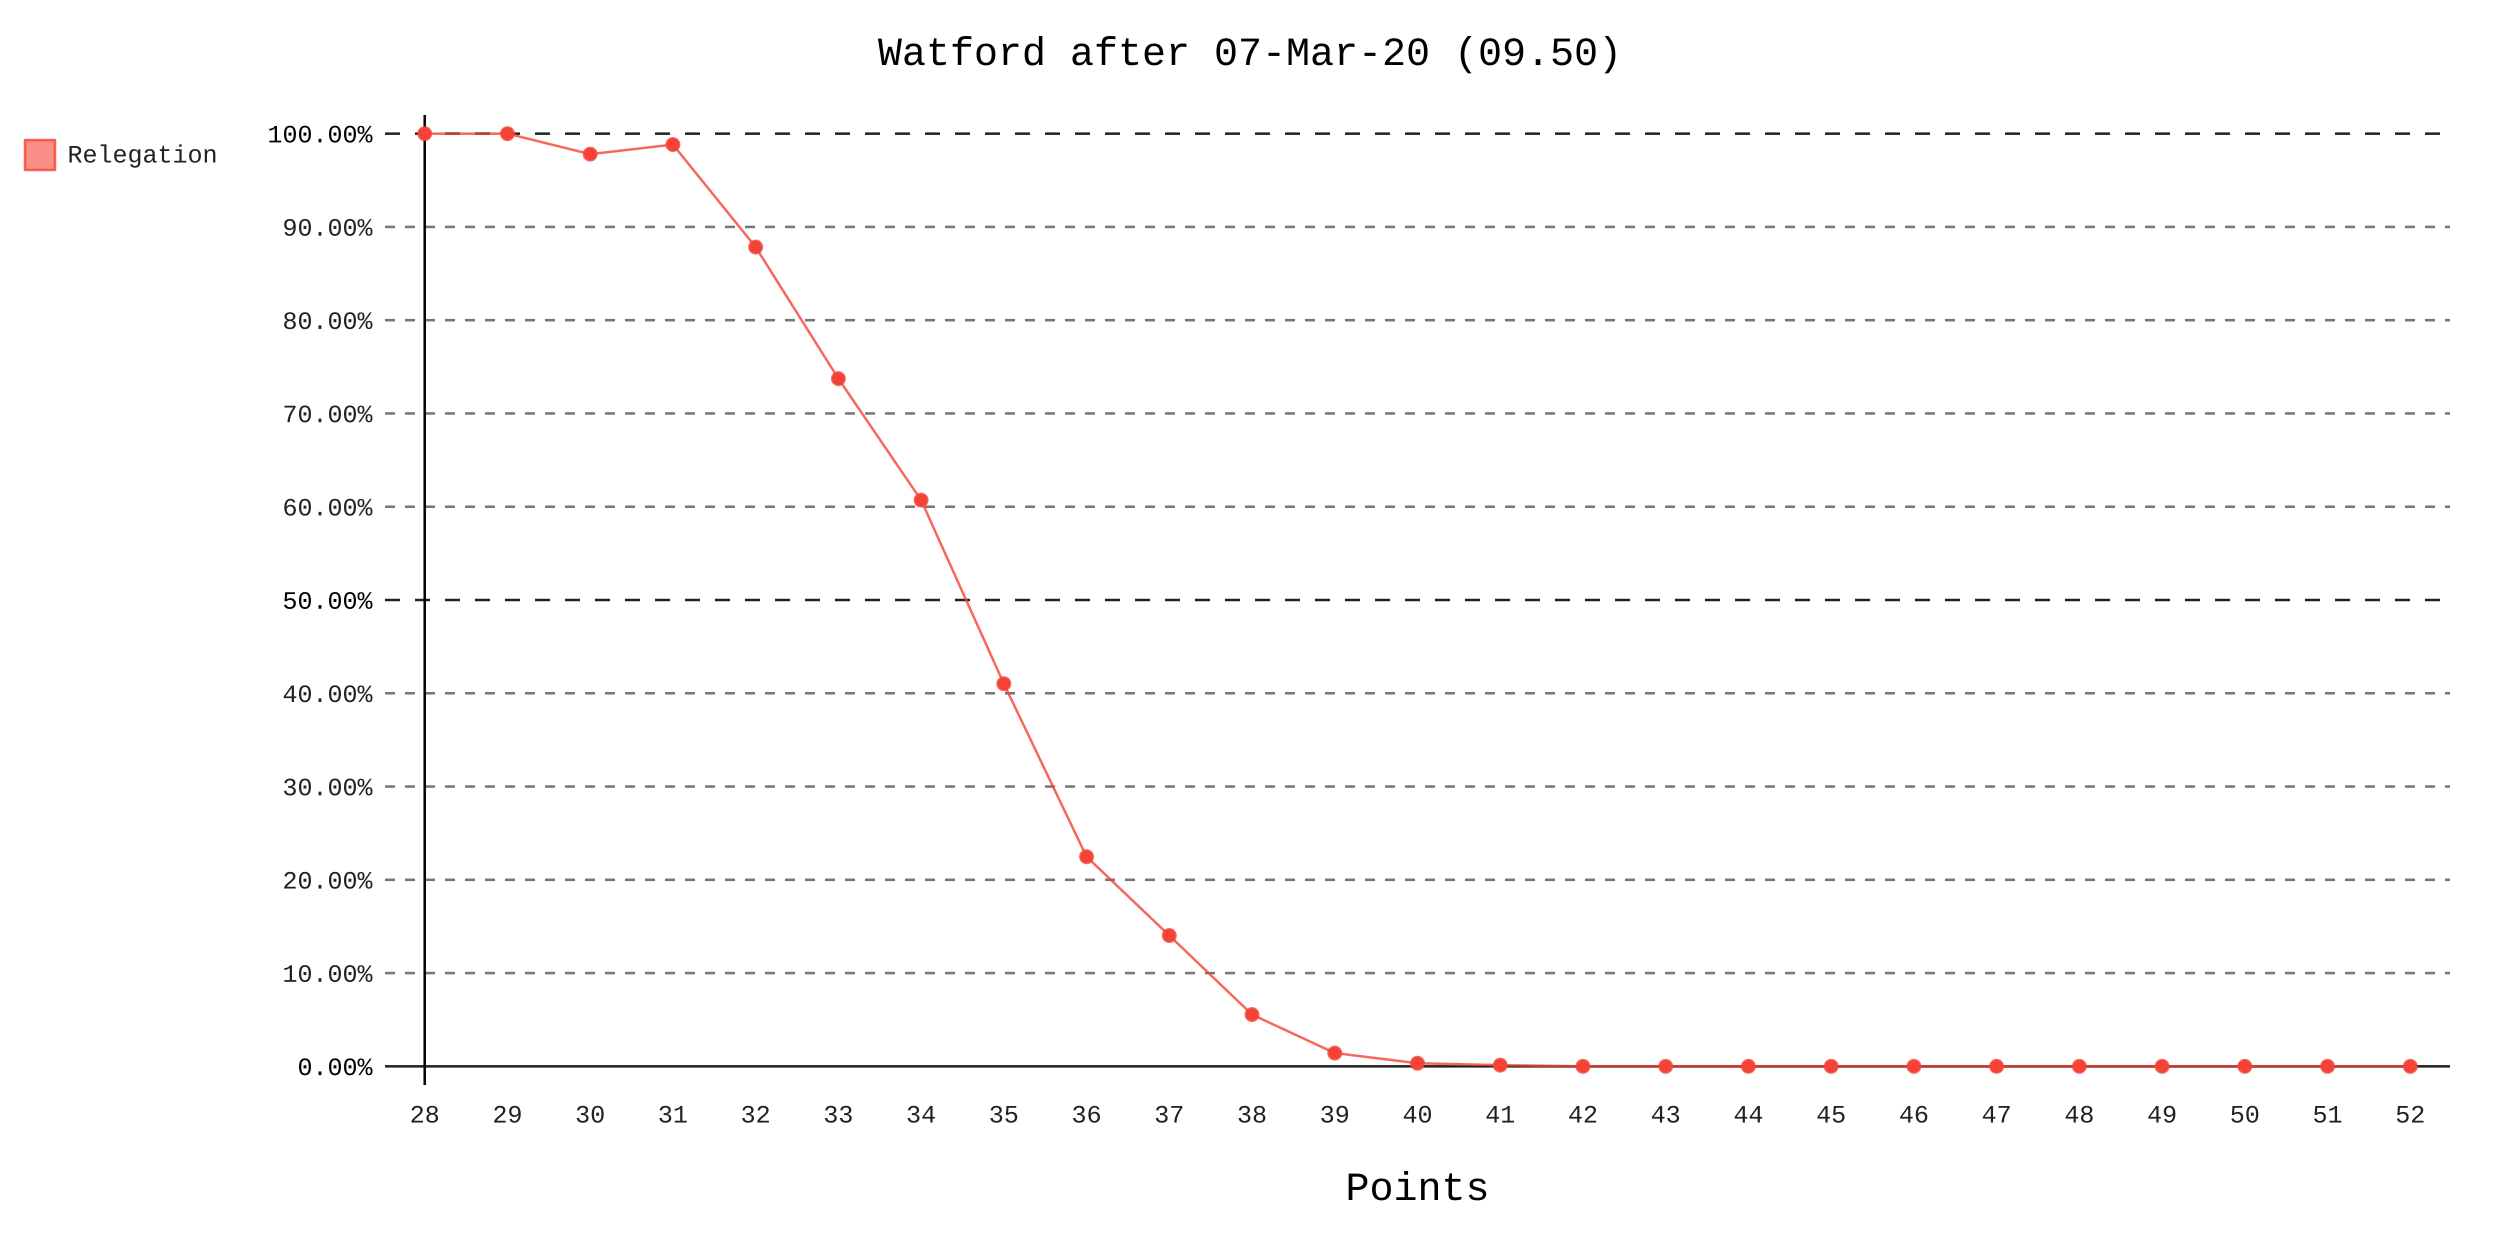
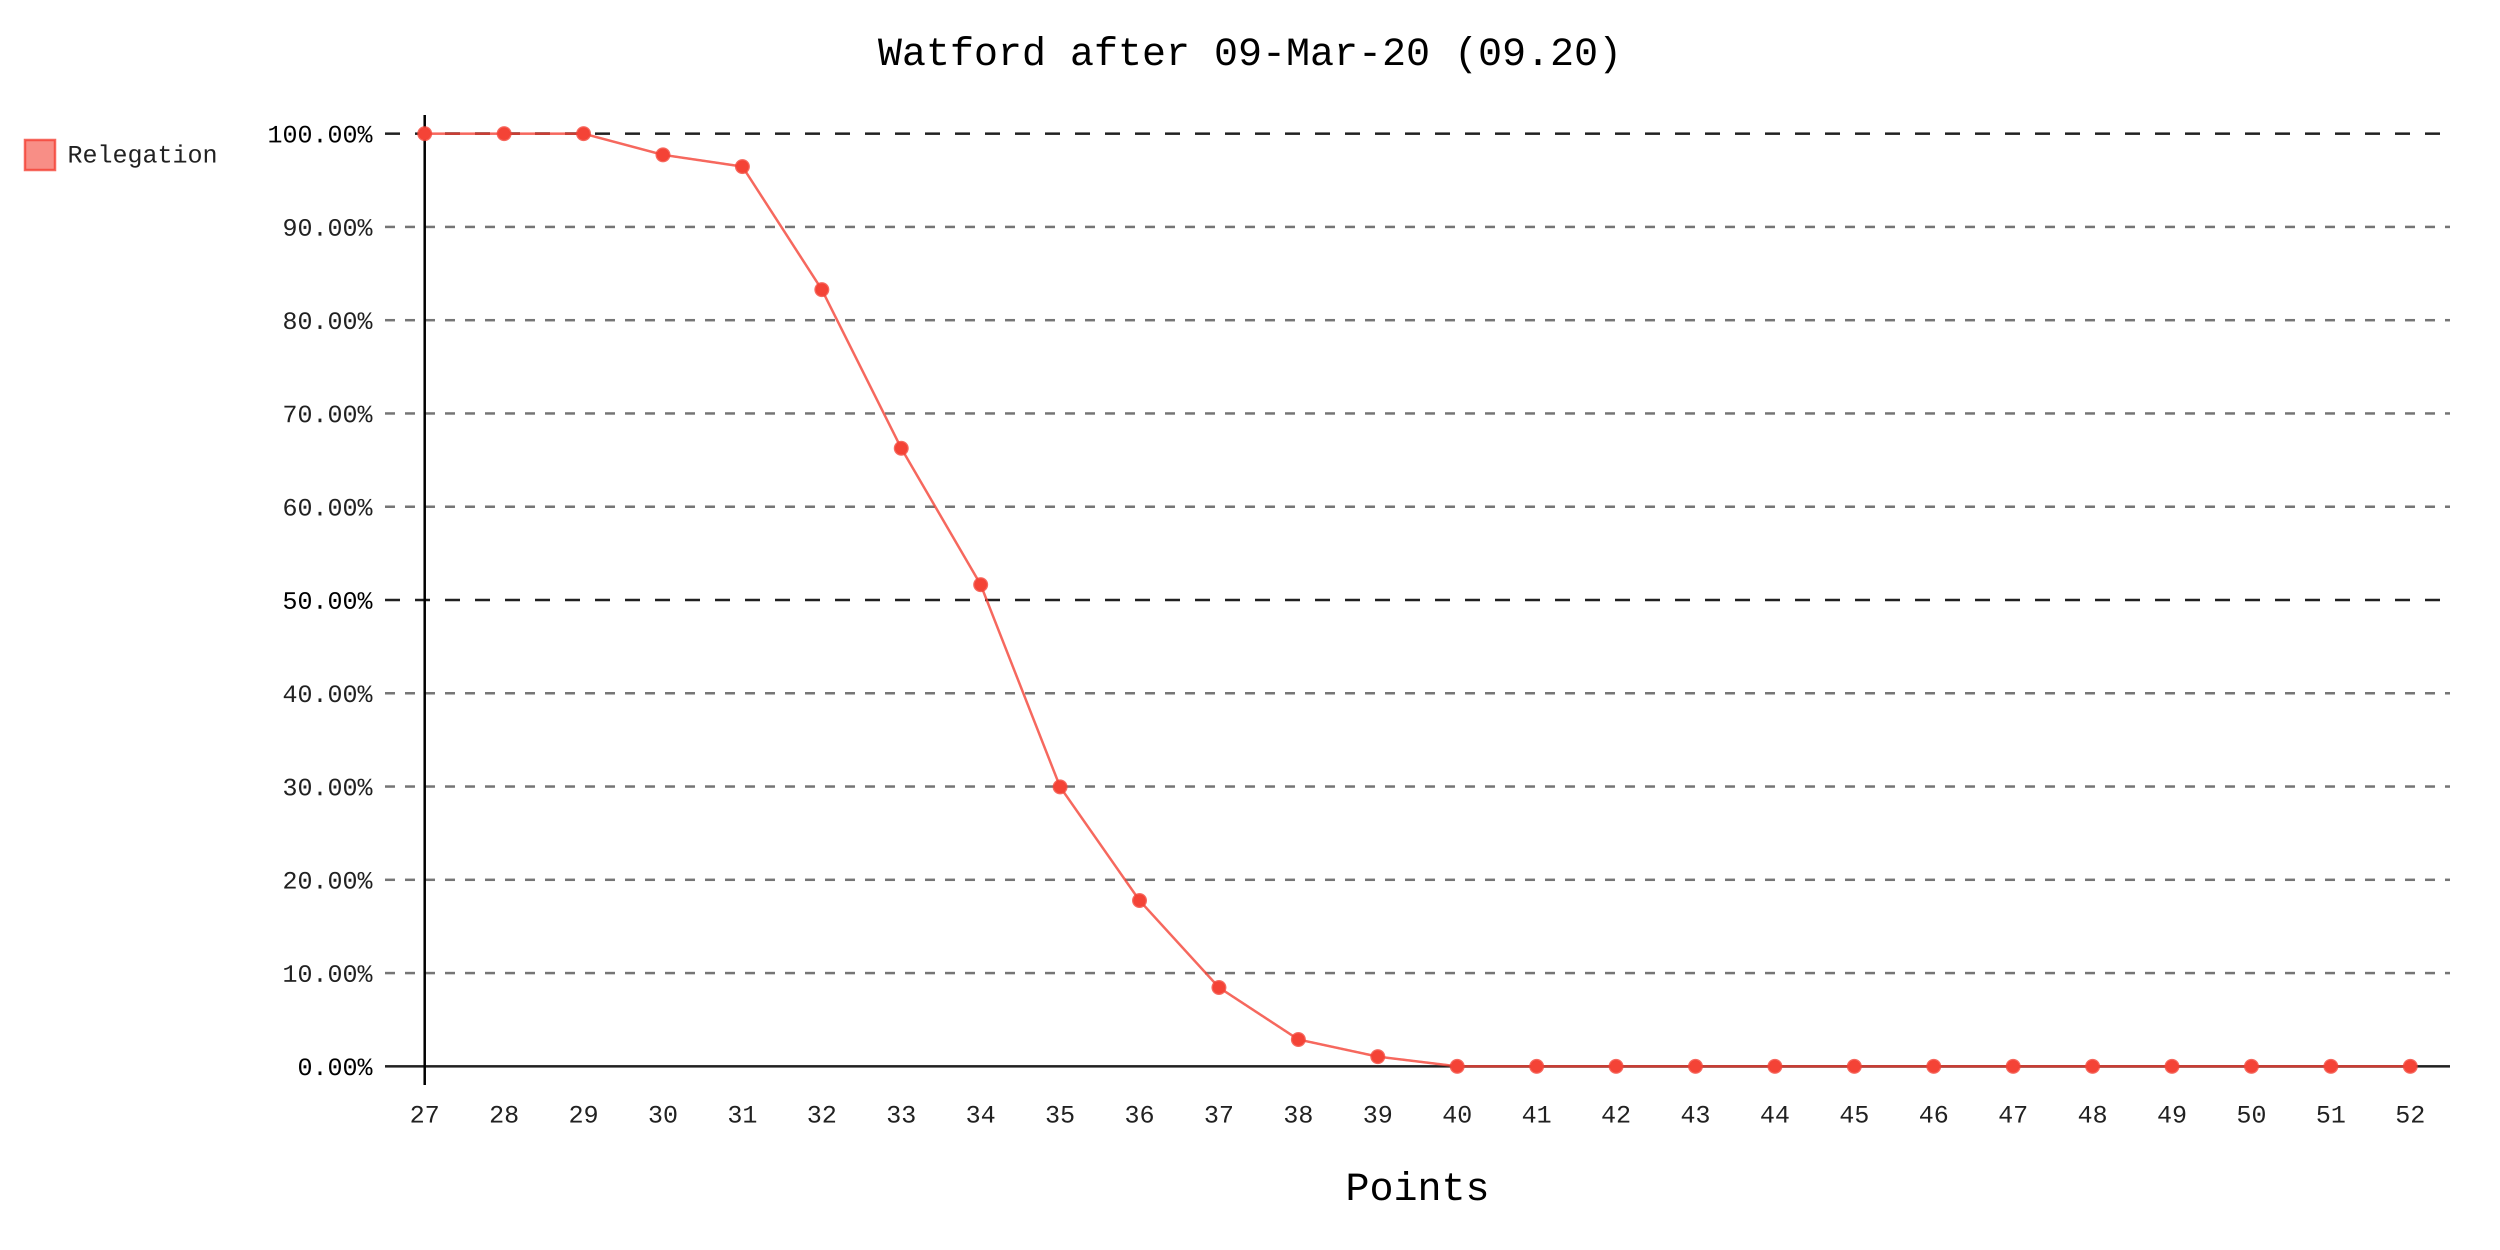
- <svg xmlns="http://www.w3.org/2000/svg" class="pygal-chart" id="chart-b715dfc7-3601-4cd7-a7ca-10dcf4858312" viewBox="0 0 1000 500">
+ <svg xmlns="http://www.w3.org/2000/svg" class="pygal-chart" id="chart-f576d571-8b3b-4ec8-ac7c-74a879b56f99" viewBox="0 0 1000 500">
  <defs>
-     <style type="text/css">#chart-b715dfc7-3601-4cd7-a7ca-10dcf4858312{-webkit-user-select:none;-webkit-font-smoothing:antialiased;font-family:Consolas,"Liberation Mono",Menlo,Courier,monospace}#chart-b715dfc7-3601-4cd7-a7ca-10dcf4858312 .title{font-family:Consolas,"Liberation Mono",Menlo,Courier,monospace;font-size:16px}#chart-b715dfc7-3601-4cd7-a7ca-10dcf4858312 .legends .legend text{font-family:Consolas,"Liberation Mono",Menlo,Courier,monospace;font-size:10px}#chart-b715dfc7-3601-4cd7-a7ca-10dcf4858312 .axis text{font-family:Consolas,"Liberation Mono",Menlo,Courier,monospace;font-size:10px}#chart-b715dfc7-3601-4cd7-a7ca-10dcf4858312 .axis text.major{font-family:Consolas,"Liberation Mono",Menlo,Courier,monospace;font-size:10px}#chart-b715dfc7-3601-4cd7-a7ca-10dcf4858312 .text-overlay text.value{font-family:Consolas,"Liberation Mono",Menlo,Courier,monospace;font-size:16px}#chart-b715dfc7-3601-4cd7-a7ca-10dcf4858312 .text-overlay text.label{font-family:Consolas,"Liberation Mono",Menlo,Courier,monospace;font-size:10px}#chart-b715dfc7-3601-4cd7-a7ca-10dcf4858312 .tooltip{font-family:Consolas,"Liberation Mono",Menlo,Courier,monospace;font-size:14px}#chart-b715dfc7-3601-4cd7-a7ca-10dcf4858312 text.no_data{font-family:Consolas,"Liberation Mono",Menlo,Courier,monospace;font-size:64px}
- #chart-b715dfc7-3601-4cd7-a7ca-10dcf4858312{background-color:transparent}#chart-b715dfc7-3601-4cd7-a7ca-10dcf4858312 path,#chart-b715dfc7-3601-4cd7-a7ca-10dcf4858312 line,#chart-b715dfc7-3601-4cd7-a7ca-10dcf4858312 rect,#chart-b715dfc7-3601-4cd7-a7ca-10dcf4858312 circle{-webkit-transition:400ms ease-in;-moz-transition:400ms ease-in;transition:400ms ease-in}#chart-b715dfc7-3601-4cd7-a7ca-10dcf4858312 .graph &gt; .background{fill:transparent}#chart-b715dfc7-3601-4cd7-a7ca-10dcf4858312 .plot &gt; .background{fill:transparent}#chart-b715dfc7-3601-4cd7-a7ca-10dcf4858312 .graph{fill:rgba(0,0,0,.87)}#chart-b715dfc7-3601-4cd7-a7ca-10dcf4858312 text.no_data{fill:rgba(0,0,0,1)}#chart-b715dfc7-3601-4cd7-a7ca-10dcf4858312 .title{fill:rgba(0,0,0,1)}#chart-b715dfc7-3601-4cd7-a7ca-10dcf4858312 .legends .legend text{fill:rgba(0,0,0,.87)}#chart-b715dfc7-3601-4cd7-a7ca-10dcf4858312 .legends .legend:hover text{fill:rgba(0,0,0,1)}#chart-b715dfc7-3601-4cd7-a7ca-10dcf4858312 .axis .line{stroke:rgba(0,0,0,1)}#chart-b715dfc7-3601-4cd7-a7ca-10dcf4858312 .axis .guide.line{stroke:rgba(0,0,0,.54)}#chart-b715dfc7-3601-4cd7-a7ca-10dcf4858312 .axis .major.line{stroke:rgba(0,0,0,.87)}#chart-b715dfc7-3601-4cd7-a7ca-10dcf4858312 .axis text.major{fill:rgba(0,0,0,1)}#chart-b715dfc7-3601-4cd7-a7ca-10dcf4858312 .axis.y .guides:hover .guide.line,#chart-b715dfc7-3601-4cd7-a7ca-10dcf4858312 .line-graph .axis.x .guides:hover .guide.line,#chart-b715dfc7-3601-4cd7-a7ca-10dcf4858312 .stackedline-graph .axis.x .guides:hover .guide.line,#chart-b715dfc7-3601-4cd7-a7ca-10dcf4858312 .xy-graph .axis.x .guides:hover .guide.line{stroke:rgba(0,0,0,1)}#chart-b715dfc7-3601-4cd7-a7ca-10dcf4858312 .axis .guides:hover text{fill:rgba(0,0,0,1)}#chart-b715dfc7-3601-4cd7-a7ca-10dcf4858312 .reactive{fill-opacity:.6;stroke-opacity:.8}#chart-b715dfc7-3601-4cd7-a7ca-10dcf4858312 .ci{stroke:rgba(0,0,0,.87)}#chart-b715dfc7-3601-4cd7-a7ca-10dcf4858312 .reactive.active,#chart-b715dfc7-3601-4cd7-a7ca-10dcf4858312 .active .reactive{fill-opacity:.9;stroke-opacity:.9;stroke-width:4}#chart-b715dfc7-3601-4cd7-a7ca-10dcf4858312 .ci .reactive.active{stroke-width:1.5}#chart-b715dfc7-3601-4cd7-a7ca-10dcf4858312 .series text{fill:rgba(0,0,0,1)}#chart-b715dfc7-3601-4cd7-a7ca-10dcf4858312 .tooltip rect{fill:transparent;stroke:rgba(0,0,0,1);-webkit-transition:opacity 400ms ease-in;-moz-transition:opacity 400ms ease-in;transition:opacity 400ms ease-in}#chart-b715dfc7-3601-4cd7-a7ca-10dcf4858312 .tooltip .label{fill:rgba(0,0,0,.87)}#chart-b715dfc7-3601-4cd7-a7ca-10dcf4858312 .tooltip .label{fill:rgba(0,0,0,.87)}#chart-b715dfc7-3601-4cd7-a7ca-10dcf4858312 .tooltip .legend{font-size:.8em;fill:rgba(0,0,0,.54)}#chart-b715dfc7-3601-4cd7-a7ca-10dcf4858312 .tooltip .x_label{font-size:.6em;fill:rgba(0,0,0,1)}#chart-b715dfc7-3601-4cd7-a7ca-10dcf4858312 .tooltip .xlink{font-size:.5em;text-decoration:underline}#chart-b715dfc7-3601-4cd7-a7ca-10dcf4858312 .tooltip .value{font-size:1.5em}#chart-b715dfc7-3601-4cd7-a7ca-10dcf4858312 .bound{font-size:.5em}#chart-b715dfc7-3601-4cd7-a7ca-10dcf4858312 .max-value{font-size:.75em;fill:rgba(0,0,0,.54)}#chart-b715dfc7-3601-4cd7-a7ca-10dcf4858312 .map-element{fill:transparent;stroke:rgba(0,0,0,.54) !important}#chart-b715dfc7-3601-4cd7-a7ca-10dcf4858312 .map-element .reactive{fill-opacity:inherit;stroke-opacity:inherit}#chart-b715dfc7-3601-4cd7-a7ca-10dcf4858312 .color-0,#chart-b715dfc7-3601-4cd7-a7ca-10dcf4858312 .color-0 a:visited{stroke:#F44336;fill:#F44336}#chart-b715dfc7-3601-4cd7-a7ca-10dcf4858312 .text-overlay .color-0 text{fill:black}
- #chart-b715dfc7-3601-4cd7-a7ca-10dcf4858312 text.no_data{text-anchor:middle}#chart-b715dfc7-3601-4cd7-a7ca-10dcf4858312 .guide.line{fill:none}#chart-b715dfc7-3601-4cd7-a7ca-10dcf4858312 .centered{text-anchor:middle}#chart-b715dfc7-3601-4cd7-a7ca-10dcf4858312 .title{text-anchor:middle}#chart-b715dfc7-3601-4cd7-a7ca-10dcf4858312 .legends .legend text{fill-opacity:1}#chart-b715dfc7-3601-4cd7-a7ca-10dcf4858312 .axis.x text{text-anchor:middle}#chart-b715dfc7-3601-4cd7-a7ca-10dcf4858312 .axis.x:not(.web) text[transform]{text-anchor:start}#chart-b715dfc7-3601-4cd7-a7ca-10dcf4858312 .axis.x:not(.web) text[transform].backwards{text-anchor:end}#chart-b715dfc7-3601-4cd7-a7ca-10dcf4858312 .axis.y text{text-anchor:end}#chart-b715dfc7-3601-4cd7-a7ca-10dcf4858312 .axis.y text[transform].backwards{text-anchor:start}#chart-b715dfc7-3601-4cd7-a7ca-10dcf4858312 .axis.y2 text{text-anchor:start}#chart-b715dfc7-3601-4cd7-a7ca-10dcf4858312 .axis.y2 text[transform].backwards{text-anchor:end}#chart-b715dfc7-3601-4cd7-a7ca-10dcf4858312 .axis .guide.line{stroke-dasharray:4,4}#chart-b715dfc7-3601-4cd7-a7ca-10dcf4858312 .axis .major.guide.line{stroke-dasharray:6,6}#chart-b715dfc7-3601-4cd7-a7ca-10dcf4858312 .horizontal .axis.y .guide.line,#chart-b715dfc7-3601-4cd7-a7ca-10dcf4858312 .horizontal .axis.y2 .guide.line,#chart-b715dfc7-3601-4cd7-a7ca-10dcf4858312 .vertical .axis.x .guide.line{opacity:0}#chart-b715dfc7-3601-4cd7-a7ca-10dcf4858312 .horizontal .axis.always_show .guide.line,#chart-b715dfc7-3601-4cd7-a7ca-10dcf4858312 .vertical .axis.always_show .guide.line{opacity:1 !important}#chart-b715dfc7-3601-4cd7-a7ca-10dcf4858312 .axis.y .guides:hover .guide.line,#chart-b715dfc7-3601-4cd7-a7ca-10dcf4858312 .axis.y2 .guides:hover .guide.line,#chart-b715dfc7-3601-4cd7-a7ca-10dcf4858312 .axis.x .guides:hover .guide.line{opacity:1}#chart-b715dfc7-3601-4cd7-a7ca-10dcf4858312 .axis .guides:hover text{opacity:1}#chart-b715dfc7-3601-4cd7-a7ca-10dcf4858312 .nofill{fill:none}#chart-b715dfc7-3601-4cd7-a7ca-10dcf4858312 .subtle-fill{fill-opacity:.2}#chart-b715dfc7-3601-4cd7-a7ca-10dcf4858312 .dot{stroke-width:1px;fill-opacity:1}#chart-b715dfc7-3601-4cd7-a7ca-10dcf4858312 .dot.active{stroke-width:5px}#chart-b715dfc7-3601-4cd7-a7ca-10dcf4858312 .dot.negative{fill:transparent}#chart-b715dfc7-3601-4cd7-a7ca-10dcf4858312 text,#chart-b715dfc7-3601-4cd7-a7ca-10dcf4858312 tspan{stroke:none !important}#chart-b715dfc7-3601-4cd7-a7ca-10dcf4858312 .series text.active{opacity:1}#chart-b715dfc7-3601-4cd7-a7ca-10dcf4858312 .tooltip rect{fill-opacity:.95;stroke-width:.5}#chart-b715dfc7-3601-4cd7-a7ca-10dcf4858312 .tooltip text{fill-opacity:1}#chart-b715dfc7-3601-4cd7-a7ca-10dcf4858312 .showable{visibility:hidden}#chart-b715dfc7-3601-4cd7-a7ca-10dcf4858312 .showable.shown{visibility:visible}#chart-b715dfc7-3601-4cd7-a7ca-10dcf4858312 .gauge-background{fill:rgba(229,229,229,1);stroke:none}#chart-b715dfc7-3601-4cd7-a7ca-10dcf4858312 .bg-lines{stroke:transparent;stroke-width:2px}</style>
+     <style type="text/css">#chart-f576d571-8b3b-4ec8-ac7c-74a879b56f99{-webkit-user-select:none;-webkit-font-smoothing:antialiased;font-family:Consolas,"Liberation Mono",Menlo,Courier,monospace}#chart-f576d571-8b3b-4ec8-ac7c-74a879b56f99 .title{font-family:Consolas,"Liberation Mono",Menlo,Courier,monospace;font-size:16px}#chart-f576d571-8b3b-4ec8-ac7c-74a879b56f99 .legends .legend text{font-family:Consolas,"Liberation Mono",Menlo,Courier,monospace;font-size:10px}#chart-f576d571-8b3b-4ec8-ac7c-74a879b56f99 .axis text{font-family:Consolas,"Liberation Mono",Menlo,Courier,monospace;font-size:10px}#chart-f576d571-8b3b-4ec8-ac7c-74a879b56f99 .axis text.major{font-family:Consolas,"Liberation Mono",Menlo,Courier,monospace;font-size:10px}#chart-f576d571-8b3b-4ec8-ac7c-74a879b56f99 .text-overlay text.value{font-family:Consolas,"Liberation Mono",Menlo,Courier,monospace;font-size:16px}#chart-f576d571-8b3b-4ec8-ac7c-74a879b56f99 .text-overlay text.label{font-family:Consolas,"Liberation Mono",Menlo,Courier,monospace;font-size:10px}#chart-f576d571-8b3b-4ec8-ac7c-74a879b56f99 .tooltip{font-family:Consolas,"Liberation Mono",Menlo,Courier,monospace;font-size:14px}#chart-f576d571-8b3b-4ec8-ac7c-74a879b56f99 text.no_data{font-family:Consolas,"Liberation Mono",Menlo,Courier,monospace;font-size:64px}
+ #chart-f576d571-8b3b-4ec8-ac7c-74a879b56f99{background-color:transparent}#chart-f576d571-8b3b-4ec8-ac7c-74a879b56f99 path,#chart-f576d571-8b3b-4ec8-ac7c-74a879b56f99 line,#chart-f576d571-8b3b-4ec8-ac7c-74a879b56f99 rect,#chart-f576d571-8b3b-4ec8-ac7c-74a879b56f99 circle{-webkit-transition:400ms ease-in;-moz-transition:400ms ease-in;transition:400ms ease-in}#chart-f576d571-8b3b-4ec8-ac7c-74a879b56f99 .graph &gt; .background{fill:transparent}#chart-f576d571-8b3b-4ec8-ac7c-74a879b56f99 .plot &gt; .background{fill:transparent}#chart-f576d571-8b3b-4ec8-ac7c-74a879b56f99 .graph{fill:rgba(0,0,0,.87)}#chart-f576d571-8b3b-4ec8-ac7c-74a879b56f99 text.no_data{fill:rgba(0,0,0,1)}#chart-f576d571-8b3b-4ec8-ac7c-74a879b56f99 .title{fill:rgba(0,0,0,1)}#chart-f576d571-8b3b-4ec8-ac7c-74a879b56f99 .legends .legend text{fill:rgba(0,0,0,.87)}#chart-f576d571-8b3b-4ec8-ac7c-74a879b56f99 .legends .legend:hover text{fill:rgba(0,0,0,1)}#chart-f576d571-8b3b-4ec8-ac7c-74a879b56f99 .axis .line{stroke:rgba(0,0,0,1)}#chart-f576d571-8b3b-4ec8-ac7c-74a879b56f99 .axis .guide.line{stroke:rgba(0,0,0,.54)}#chart-f576d571-8b3b-4ec8-ac7c-74a879b56f99 .axis .major.line{stroke:rgba(0,0,0,.87)}#chart-f576d571-8b3b-4ec8-ac7c-74a879b56f99 .axis text.major{fill:rgba(0,0,0,1)}#chart-f576d571-8b3b-4ec8-ac7c-74a879b56f99 .axis.y .guides:hover .guide.line,#chart-f576d571-8b3b-4ec8-ac7c-74a879b56f99 .line-graph .axis.x .guides:hover .guide.line,#chart-f576d571-8b3b-4ec8-ac7c-74a879b56f99 .stackedline-graph .axis.x .guides:hover .guide.line,#chart-f576d571-8b3b-4ec8-ac7c-74a879b56f99 .xy-graph .axis.x .guides:hover .guide.line{stroke:rgba(0,0,0,1)}#chart-f576d571-8b3b-4ec8-ac7c-74a879b56f99 .axis .guides:hover text{fill:rgba(0,0,0,1)}#chart-f576d571-8b3b-4ec8-ac7c-74a879b56f99 .reactive{fill-opacity:.6;stroke-opacity:.8}#chart-f576d571-8b3b-4ec8-ac7c-74a879b56f99 .ci{stroke:rgba(0,0,0,.87)}#chart-f576d571-8b3b-4ec8-ac7c-74a879b56f99 .reactive.active,#chart-f576d571-8b3b-4ec8-ac7c-74a879b56f99 .active .reactive{fill-opacity:.9;stroke-opacity:.9;stroke-width:4}#chart-f576d571-8b3b-4ec8-ac7c-74a879b56f99 .ci .reactive.active{stroke-width:1.5}#chart-f576d571-8b3b-4ec8-ac7c-74a879b56f99 .series text{fill:rgba(0,0,0,1)}#chart-f576d571-8b3b-4ec8-ac7c-74a879b56f99 .tooltip rect{fill:transparent;stroke:rgba(0,0,0,1);-webkit-transition:opacity 400ms ease-in;-moz-transition:opacity 400ms ease-in;transition:opacity 400ms ease-in}#chart-f576d571-8b3b-4ec8-ac7c-74a879b56f99 .tooltip .label{fill:rgba(0,0,0,.87)}#chart-f576d571-8b3b-4ec8-ac7c-74a879b56f99 .tooltip .label{fill:rgba(0,0,0,.87)}#chart-f576d571-8b3b-4ec8-ac7c-74a879b56f99 .tooltip .legend{font-size:.8em;fill:rgba(0,0,0,.54)}#chart-f576d571-8b3b-4ec8-ac7c-74a879b56f99 .tooltip .x_label{font-size:.6em;fill:rgba(0,0,0,1)}#chart-f576d571-8b3b-4ec8-ac7c-74a879b56f99 .tooltip .xlink{font-size:.5em;text-decoration:underline}#chart-f576d571-8b3b-4ec8-ac7c-74a879b56f99 .tooltip .value{font-size:1.5em}#chart-f576d571-8b3b-4ec8-ac7c-74a879b56f99 .bound{font-size:.5em}#chart-f576d571-8b3b-4ec8-ac7c-74a879b56f99 .max-value{font-size:.75em;fill:rgba(0,0,0,.54)}#chart-f576d571-8b3b-4ec8-ac7c-74a879b56f99 .map-element{fill:transparent;stroke:rgba(0,0,0,.54) !important}#chart-f576d571-8b3b-4ec8-ac7c-74a879b56f99 .map-element .reactive{fill-opacity:inherit;stroke-opacity:inherit}#chart-f576d571-8b3b-4ec8-ac7c-74a879b56f99 .color-0,#chart-f576d571-8b3b-4ec8-ac7c-74a879b56f99 .color-0 a:visited{stroke:#F44336;fill:#F44336}#chart-f576d571-8b3b-4ec8-ac7c-74a879b56f99 .text-overlay .color-0 text{fill:black}
+ #chart-f576d571-8b3b-4ec8-ac7c-74a879b56f99 text.no_data{text-anchor:middle}#chart-f576d571-8b3b-4ec8-ac7c-74a879b56f99 .guide.line{fill:none}#chart-f576d571-8b3b-4ec8-ac7c-74a879b56f99 .centered{text-anchor:middle}#chart-f576d571-8b3b-4ec8-ac7c-74a879b56f99 .title{text-anchor:middle}#chart-f576d571-8b3b-4ec8-ac7c-74a879b56f99 .legends .legend text{fill-opacity:1}#chart-f576d571-8b3b-4ec8-ac7c-74a879b56f99 .axis.x text{text-anchor:middle}#chart-f576d571-8b3b-4ec8-ac7c-74a879b56f99 .axis.x:not(.web) text[transform]{text-anchor:start}#chart-f576d571-8b3b-4ec8-ac7c-74a879b56f99 .axis.x:not(.web) text[transform].backwards{text-anchor:end}#chart-f576d571-8b3b-4ec8-ac7c-74a879b56f99 .axis.y text{text-anchor:end}#chart-f576d571-8b3b-4ec8-ac7c-74a879b56f99 .axis.y text[transform].backwards{text-anchor:start}#chart-f576d571-8b3b-4ec8-ac7c-74a879b56f99 .axis.y2 text{text-anchor:start}#chart-f576d571-8b3b-4ec8-ac7c-74a879b56f99 .axis.y2 text[transform].backwards{text-anchor:end}#chart-f576d571-8b3b-4ec8-ac7c-74a879b56f99 .axis .guide.line{stroke-dasharray:4,4}#chart-f576d571-8b3b-4ec8-ac7c-74a879b56f99 .axis .major.guide.line{stroke-dasharray:6,6}#chart-f576d571-8b3b-4ec8-ac7c-74a879b56f99 .horizontal .axis.y .guide.line,#chart-f576d571-8b3b-4ec8-ac7c-74a879b56f99 .horizontal .axis.y2 .guide.line,#chart-f576d571-8b3b-4ec8-ac7c-74a879b56f99 .vertical .axis.x .guide.line{opacity:0}#chart-f576d571-8b3b-4ec8-ac7c-74a879b56f99 .horizontal .axis.always_show .guide.line,#chart-f576d571-8b3b-4ec8-ac7c-74a879b56f99 .vertical .axis.always_show .guide.line{opacity:1 !important}#chart-f576d571-8b3b-4ec8-ac7c-74a879b56f99 .axis.y .guides:hover .guide.line,#chart-f576d571-8b3b-4ec8-ac7c-74a879b56f99 .axis.y2 .guides:hover .guide.line,#chart-f576d571-8b3b-4ec8-ac7c-74a879b56f99 .axis.x .guides:hover .guide.line{opacity:1}#chart-f576d571-8b3b-4ec8-ac7c-74a879b56f99 .axis .guides:hover text{opacity:1}#chart-f576d571-8b3b-4ec8-ac7c-74a879b56f99 .nofill{fill:none}#chart-f576d571-8b3b-4ec8-ac7c-74a879b56f99 .subtle-fill{fill-opacity:.2}#chart-f576d571-8b3b-4ec8-ac7c-74a879b56f99 .dot{stroke-width:1px;fill-opacity:1}#chart-f576d571-8b3b-4ec8-ac7c-74a879b56f99 .dot.active{stroke-width:5px}#chart-f576d571-8b3b-4ec8-ac7c-74a879b56f99 .dot.negative{fill:transparent}#chart-f576d571-8b3b-4ec8-ac7c-74a879b56f99 text,#chart-f576d571-8b3b-4ec8-ac7c-74a879b56f99 tspan{stroke:none !important}#chart-f576d571-8b3b-4ec8-ac7c-74a879b56f99 .series text.active{opacity:1}#chart-f576d571-8b3b-4ec8-ac7c-74a879b56f99 .tooltip rect{fill-opacity:.95;stroke-width:.5}#chart-f576d571-8b3b-4ec8-ac7c-74a879b56f99 .tooltip text{fill-opacity:1}#chart-f576d571-8b3b-4ec8-ac7c-74a879b56f99 .showable{visibility:hidden}#chart-f576d571-8b3b-4ec8-ac7c-74a879b56f99 .showable.shown{visibility:visible}#chart-f576d571-8b3b-4ec8-ac7c-74a879b56f99 .gauge-background{fill:rgba(229,229,229,1);stroke:none}#chart-f576d571-8b3b-4ec8-ac7c-74a879b56f99 .bg-lines{stroke:transparent;stroke-width:2px}</style>
  </defs>
  <g class="graph line-graph vertical">
    <rect class="background" height="500" width="1000" x="0" y="0" />
    <g class="plot" transform="translate(154, 46)">
      <rect class="background" height="388" width="826.0" x="0" y="0" />
      <g class="axis y always_show">
        <g class="guides">
          <path class="major line" d="M0 380.538 h826" />
          <text class="major" x="-5" y="384.038">0.00%</text>
        </g>
        <g class="guides">
          <path class="guide line" d="M0 343.231 h826" />
          <text class="" x="-5" y="346.731">10.00%</text>
        </g>
        <g class="guides">
          <path class="guide line" d="M0 305.923 h826" />
          <text class="" x="-5" y="309.423">20.00%</text>
        </g>
        <g class="guides">
          <path class="guide line" d="M0 268.615 h826" />
          <text class="" x="-5" y="272.115">30.00%</text>
        </g>
        <g class="guides">
          <path class="guide line" d="M0 231.308 h826" />
          <text class="" x="-5" y="234.808">40.00%</text>
        </g>
        <g class="guides">
          <path class="major guide line" d="M0 194 h826" />
          <text class="major" x="-5" y="197.5">50.00%</text>
        </g>
        <g class="guides">
          <path class="guide line" d="M0 156.692 h826" />
          <text class="" x="-5" y="160.192">60.00%</text>
        </g>
        <g class="guides">
          <path class="guide line" d="M0 119.385 h826" />
          <text class="" x="-5" y="122.885">70.00%</text>
        </g>
        <g class="guides">
          <path class="guide line" d="M0 82.077 h826" />
          <text class="" x="-5" y="85.577">80.00%</text>
        </g>
        <g class="guides">
          <path class="guide line" d="M0 44.769 h826" />
          <text class="" x="-5" y="48.269">90.00%</text>
        </g>
        <g class="guides">
          <path class="major guide line" d="M0 7.462 h826" />
          <text class="major" x="-5" y="10.962">100.00%</text>
        </g>
      </g>
      <g class="axis x">
        <g class="guides">
          <path class="line" d="M15.885 0 v388" />
-           <text class="" x="15.885" y="403.0">28</text>
-         </g>
-         <g class="guides">
-           <path class="guide line" d="M48.978 0 v388" />
-           <text class="" x="48.978" y="403.0">29</text>
-         </g>
-         <g class="guides">
-           <path class="guide line" d="M82.071 0 v388" />
-           <text class="" x="82.071" y="403.0">30</text>
-         </g>
-         <g class="guides">
-           <path class="guide line" d="M115.163 0 v388" />
-           <text class="" x="115.163" y="403.0">31</text>
-         </g>
-         <g class="guides">
-           <path class="guide line" d="M148.256 0 v388" />
-           <text class="" x="148.256" y="403.0">32</text>
-         </g>
-         <g class="guides">
-           <path class="guide line" d="M181.349 0 v388" />
-           <text class="" x="181.349" y="403.0">33</text>
-         </g>
-         <g class="guides">
-           <path class="guide line" d="M214.442 0 v388" />
-           <text class="" x="214.442" y="403.0">34</text>
-         </g>
-         <g class="guides">
-           <path class="guide line" d="M247.535 0 v388" />
-           <text class="" x="247.535" y="403.0">35</text>
-         </g>
-         <g class="guides">
-           <path class="guide line" d="M280.628 0 v388" />
-           <text class="" x="280.628" y="403.0">36</text>
-         </g>
-         <g class="guides">
-           <path class="guide line" d="M313.721 0 v388" />
-           <text class="" x="313.721" y="403.0">37</text>
-         </g>
-         <g class="guides">
-           <path class="guide line" d="M346.814 0 v388" />
-           <text class="" x="346.814" y="403.0">38</text>
-         </g>
-         <g class="guides">
-           <path class="guide line" d="M379.907 0 v388" />
-           <text class="" x="379.907" y="403.0">39</text>
-         </g>
-         <g class="guides">
-           <path class="guide line" d="M413 0 v388" />
-           <text class="" x="413.0" y="403.0">40</text>
-         </g>
-         <g class="guides">
-           <path class="guide line" d="M446.093 0 v388" />
-           <text class="" x="446.093" y="403.0">41</text>
-         </g>
-         <g class="guides">
-           <path class="guide line" d="M479.186 0 v388" />
-           <text class="" x="479.186" y="403.0">42</text>
-         </g>
-         <g class="guides">
-           <path class="guide line" d="M512.279 0 v388" />
-           <text class="" x="512.279" y="403.0">43</text>
-         </g>
-         <g class="guides">
-           <path class="guide line" d="M545.372 0 v388" />
-           <text class="" x="545.372" y="403.0">44</text>
-         </g>
-         <g class="guides">
-           <path class="guide line" d="M578.465 0 v388" />
-           <text class="" x="578.465" y="403.0">45</text>
-         </g>
-         <g class="guides">
-           <path class="guide line" d="M611.558 0 v388" />
-           <text class="" x="611.558" y="403.0">46</text>
-         </g>
-         <g class="guides">
-           <path class="guide line" d="M644.651 0 v388" />
-           <text class="" x="644.651" y="403.0">47</text>
-         </g>
-         <g class="guides">
-           <path class="guide line" d="M677.744 0 v388" />
-           <text class="" x="677.744" y="403.0">48</text>
-         </g>
-         <g class="guides">
-           <path class="guide line" d="M710.837 0 v388" />
-           <text class="" x="710.837" y="403.0">49</text>
-         </g>
-         <g class="guides">
-           <path class="guide line" d="M743.929 0 v388" />
-           <text class="" x="743.929" y="403.0">50</text>
-         </g>
-         <g class="guides">
-           <path class="guide line" d="M777.022 0 v388" />
-           <text class="" x="777.022" y="403.0">51</text>
+           <text class="" x="15.885" y="403.0">27</text>
+         </g>
+         <g class="guides">
+           <path class="guide line" d="M47.654 0 v388" />
+           <text class="" x="47.654" y="403.0">28</text>
+         </g>
+         <g class="guides">
+           <path class="guide line" d="M79.423 0 v388" />
+           <text class="" x="79.423" y="403.0">29</text>
+         </g>
+         <g class="guides">
+           <path class="guide line" d="M111.192 0 v388" />
+           <text class="" x="111.192" y="403.0">30</text>
+         </g>
+         <g class="guides">
+           <path class="guide line" d="M142.962 0 v388" />
+           <text class="" x="142.962" y="403.0">31</text>
+         </g>
+         <g class="guides">
+           <path class="guide line" d="M174.731 0 v388" />
+           <text class="" x="174.731" y="403.0">32</text>
+         </g>
+         <g class="guides">
+           <path class="guide line" d="M206.5 0 v388" />
+           <text class="" x="206.5" y="403.0">33</text>
+         </g>
+         <g class="guides">
+           <path class="guide line" d="M238.269 0 v388" />
+           <text class="" x="238.269" y="403.0">34</text>
+         </g>
+         <g class="guides">
+           <path class="guide line" d="M270.038 0 v388" />
+           <text class="" x="270.038" y="403.0">35</text>
+         </g>
+         <g class="guides">
+           <path class="guide line" d="M301.808 0 v388" />
+           <text class="" x="301.808" y="403.0">36</text>
+         </g>
+         <g class="guides">
+           <path class="guide line" d="M333.577 0 v388" />
+           <text class="" x="333.577" y="403.0">37</text>
+         </g>
+         <g class="guides">
+           <path class="guide line" d="M365.346 0 v388" />
+           <text class="" x="365.346" y="403.0">38</text>
+         </g>
+         <g class="guides">
+           <path class="guide line" d="M397.115 0 v388" />
+           <text class="" x="397.115" y="403.0">39</text>
+         </g>
+         <g class="guides">
+           <path class="guide line" d="M428.885 0 v388" />
+           <text class="" x="428.885" y="403.0">40</text>
+         </g>
+         <g class="guides">
+           <path class="guide line" d="M460.654 0 v388" />
+           <text class="" x="460.654" y="403.0">41</text>
+         </g>
+         <g class="guides">
+           <path class="guide line" d="M492.423 0 v388" />
+           <text class="" x="492.423" y="403.0">42</text>
+         </g>
+         <g class="guides">
+           <path class="guide line" d="M524.192 0 v388" />
+           <text class="" x="524.192" y="403.0">43</text>
+         </g>
+         <g class="guides">
+           <path class="guide line" d="M555.962 0 v388" />
+           <text class="" x="555.962" y="403.0">44</text>
+         </g>
+         <g class="guides">
+           <path class="guide line" d="M587.731 0 v388" />
+           <text class="" x="587.731" y="403.0">45</text>
+         </g>
+         <g class="guides">
+           <path class="guide line" d="M619.5 0 v388" />
+           <text class="" x="619.5" y="403.0">46</text>
+         </g>
+         <g class="guides">
+           <path class="guide line" d="M651.269 0 v388" />
+           <text class="" x="651.269" y="403.0">47</text>
+         </g>
+         <g class="guides">
+           <path class="guide line" d="M683.038 0 v388" />
+           <text class="" x="683.038" y="403.0">48</text>
+         </g>
+         <g class="guides">
+           <path class="guide line" d="M714.808 0 v388" />
+           <text class="" x="714.808" y="403.0">49</text>
+         </g>
+         <g class="guides">
+           <path class="guide line" d="M746.577 0 v388" />
+           <text class="" x="746.577" y="403.0">50</text>
+         </g>
+         <g class="guides">
+           <path class="guide line" d="M778.346 0 v388" />
+           <text class="" x="778.346" y="403.0">51</text>
        </g>
        <g class="guides">
          <path class="guide line" d="M810.115 0 v388" />
          <text class="" x="810.115" y="403.0">52</text>
        </g>
      </g>
      <g class="series serie-0 color-0">
-         <path class="line reactive nofill" d="M15.885 7.462 L48.978 7.462 82.071 15.661 115.163 11.825 148.256 52.816 181.349 105.459 214.442 154.051 247.535 227.494 280.628 296.696 313.721 328.21 346.814 359.831 379.907 375.219 413 379.303 446.093 380.056 479.186 380.538 512.279 380.538 545.372 380.538 578.465 380.538 611.558 380.538 644.651 380.538 677.744 380.538 710.837 380.538 743.929 380.538 777.022 380.538 810.115 380.538" />
+         <path class="line reactive nofill" d="M15.885 7.462 L47.654 7.462 79.423 7.462 111.192 15.941 142.962 20.629 174.731 69.853 206.5 133.308 238.269 187.87 270.038 268.761 301.808 314.214 333.577 349.001 365.346 369.808 397.115 376.656 428.885 380.538 460.654 380.538 492.423 380.538 524.192 380.538 555.962 380.538 587.731 380.538 619.5 380.538 651.269 380.538 683.038 380.538 714.808 380.538 746.577 380.538 778.346 380.538 810.115 380.538" />
      </g>
    </g>
    <g class="titles">
-       <text class="title plot_title" x="500.0" y="26">Watford after 07-Mar-20 (09.50)</text>
+       <text class="title plot_title" x="500.0" y="26">Watford after 09-Mar-20 (09.20)</text>
      <text class="title" x="567.0" y="480">Points</text>
    </g>
    <g class="plot overlay" transform="translate(154, 46)">
      <g class="series serie-0 color-0">
        <g class="dots">
          <circle class="dot reactive tooltip-trigger" cx="15.885" cy="7.462" r="2.5" />
        </g>
        <g class="dots">
-           <circle class="dot reactive tooltip-trigger" cx="48.978" cy="7.462" r="2.5" />
-         </g>
-         <g class="dots">
-           <circle class="dot reactive tooltip-trigger" cx="82.071" cy="15.661" r="2.5" />
-         </g>
-         <g class="dots">
-           <circle class="dot reactive tooltip-trigger" cx="115.163" cy="11.825" r="2.5" />
-         </g>
-         <g class="dots">
-           <circle class="dot reactive tooltip-trigger" cx="148.256" cy="52.816" r="2.5" />
-         </g>
-         <g class="dots">
-           <circle class="dot reactive tooltip-trigger" cx="181.349" cy="105.459" r="2.5" />
-         </g>
-         <g class="dots">
-           <circle class="dot reactive tooltip-trigger" cx="214.442" cy="154.051" r="2.5" />
-         </g>
-         <g class="dots">
-           <circle class="dot reactive tooltip-trigger" cx="247.535" cy="227.494" r="2.5" />
-         </g>
-         <g class="dots">
-           <circle class="dot reactive tooltip-trigger" cx="280.628" cy="296.696" r="2.5" />
-         </g>
-         <g class="dots">
-           <circle class="dot reactive tooltip-trigger" cx="313.721" cy="328.21" r="2.5" />
-         </g>
-         <g class="dots">
-           <circle class="dot reactive tooltip-trigger" cx="346.814" cy="359.831" r="2.5" />
-         </g>
-         <g class="dots">
-           <circle class="dot reactive tooltip-trigger" cx="379.907" cy="375.219" r="2.5" />
-         </g>
-         <g class="dots">
-           <circle class="dot reactive tooltip-trigger" cx="413.0" cy="379.303" r="2.5" />
-         </g>
-         <g class="dots">
-           <circle class="dot reactive tooltip-trigger" cx="446.093" cy="380.056" r="2.5" />
-         </g>
-         <g class="dots">
-           <circle class="dot reactive tooltip-trigger" cx="479.186" cy="380.538" r="2.5" />
-         </g>
-         <g class="dots">
-           <circle class="dot reactive tooltip-trigger" cx="512.279" cy="380.538" r="2.5" />
-         </g>
-         <g class="dots">
-           <circle class="dot reactive tooltip-trigger" cx="545.372" cy="380.538" r="2.5" />
-         </g>
-         <g class="dots">
-           <circle class="dot reactive tooltip-trigger" cx="578.465" cy="380.538" r="2.5" />
-         </g>
-         <g class="dots">
-           <circle class="dot reactive tooltip-trigger" cx="611.558" cy="380.538" r="2.5" />
-         </g>
-         <g class="dots">
-           <circle class="dot reactive tooltip-trigger" cx="644.651" cy="380.538" r="2.5" />
-         </g>
-         <g class="dots">
-           <circle class="dot reactive tooltip-trigger" cx="677.744" cy="380.538" r="2.5" />
-         </g>
-         <g class="dots">
-           <circle class="dot reactive tooltip-trigger" cx="710.837" cy="380.538" r="2.5" />
-         </g>
-         <g class="dots">
-           <circle class="dot reactive tooltip-trigger" cx="743.929" cy="380.538" r="2.5" />
-         </g>
-         <g class="dots">
-           <circle class="dot reactive tooltip-trigger" cx="777.022" cy="380.538" r="2.5" />
+           <circle class="dot reactive tooltip-trigger" cx="47.654" cy="7.462" r="2.5" />
+         </g>
+         <g class="dots">
+           <circle class="dot reactive tooltip-trigger" cx="79.423" cy="7.462" r="2.5" />
+         </g>
+         <g class="dots">
+           <circle class="dot reactive tooltip-trigger" cx="111.192" cy="15.941" r="2.5" />
+         </g>
+         <g class="dots">
+           <circle class="dot reactive tooltip-trigger" cx="142.962" cy="20.629" r="2.5" />
+         </g>
+         <g class="dots">
+           <circle class="dot reactive tooltip-trigger" cx="174.731" cy="69.853" r="2.5" />
+         </g>
+         <g class="dots">
+           <circle class="dot reactive tooltip-trigger" cx="206.5" cy="133.308" r="2.5" />
+         </g>
+         <g class="dots">
+           <circle class="dot reactive tooltip-trigger" cx="238.269" cy="187.87" r="2.5" />
+         </g>
+         <g class="dots">
+           <circle class="dot reactive tooltip-trigger" cx="270.038" cy="268.761" r="2.5" />
+         </g>
+         <g class="dots">
+           <circle class="dot reactive tooltip-trigger" cx="301.808" cy="314.214" r="2.5" />
+         </g>
+         <g class="dots">
+           <circle class="dot reactive tooltip-trigger" cx="333.577" cy="349.001" r="2.5" />
+         </g>
+         <g class="dots">
+           <circle class="dot reactive tooltip-trigger" cx="365.346" cy="369.808" r="2.5" />
+         </g>
+         <g class="dots">
+           <circle class="dot reactive tooltip-trigger" cx="397.115" cy="376.656" r="2.5" />
+         </g>
+         <g class="dots">
+           <circle class="dot reactive tooltip-trigger" cx="428.885" cy="380.538" r="2.5" />
+         </g>
+         <g class="dots">
+           <circle class="dot reactive tooltip-trigger" cx="460.654" cy="380.538" r="2.5" />
+         </g>
+         <g class="dots">
+           <circle class="dot reactive tooltip-trigger" cx="492.423" cy="380.538" r="2.5" />
+         </g>
+         <g class="dots">
+           <circle class="dot reactive tooltip-trigger" cx="524.192" cy="380.538" r="2.5" />
+         </g>
+         <g class="dots">
+           <circle class="dot reactive tooltip-trigger" cx="555.962" cy="380.538" r="2.5" />
+         </g>
+         <g class="dots">
+           <circle class="dot reactive tooltip-trigger" cx="587.731" cy="380.538" r="2.5" />
+         </g>
+         <g class="dots">
+           <circle class="dot reactive tooltip-trigger" cx="619.5" cy="380.538" r="2.5" />
+         </g>
+         <g class="dots">
+           <circle class="dot reactive tooltip-trigger" cx="651.269" cy="380.538" r="2.5" />
+         </g>
+         <g class="dots">
+           <circle class="dot reactive tooltip-trigger" cx="683.038" cy="380.538" r="2.5" />
+         </g>
+         <g class="dots">
+           <circle class="dot reactive tooltip-trigger" cx="714.808" cy="380.538" r="2.5" />
+         </g>
+         <g class="dots">
+           <circle class="dot reactive tooltip-trigger" cx="746.577" cy="380.538" r="2.5" />
+         </g>
+         <g class="dots">
+           <circle class="dot reactive tooltip-trigger" cx="778.346" cy="380.538" r="2.5" />
        </g>
        <g class="dots">
          <circle class="dot reactive tooltip-trigger" cx="810.115" cy="380.538" r="2.5" />
        </g>
      </g>
    </g>
    <g class="plot text-overlay" transform="translate(154, 46)">
      <g class="series serie-0 color-0" />
    </g>
    <g class="plot tooltip-overlay" transform="translate(154, 46)">
      <g class="tooltip" style="opacity: 0" transform="translate(0 0)">
        <rect class="tooltip-box" height="0" rx="0" ry="0" width="0" />
        <g class="text" />
      </g>
    </g>
    <g class="legends" transform="translate(10, 56)">
      <g class="legend reactive activate-serie" id="activate-serie-0">
        <rect class="color-0 reactive" height="12" width="12" x="0.0" y="0.0" />
        <text x="17.0" y="9.0">Relegation</text>
      </g>
    </g>
    <g class="legends" transform="translate(990, 56)" />
  </g>
</svg>
